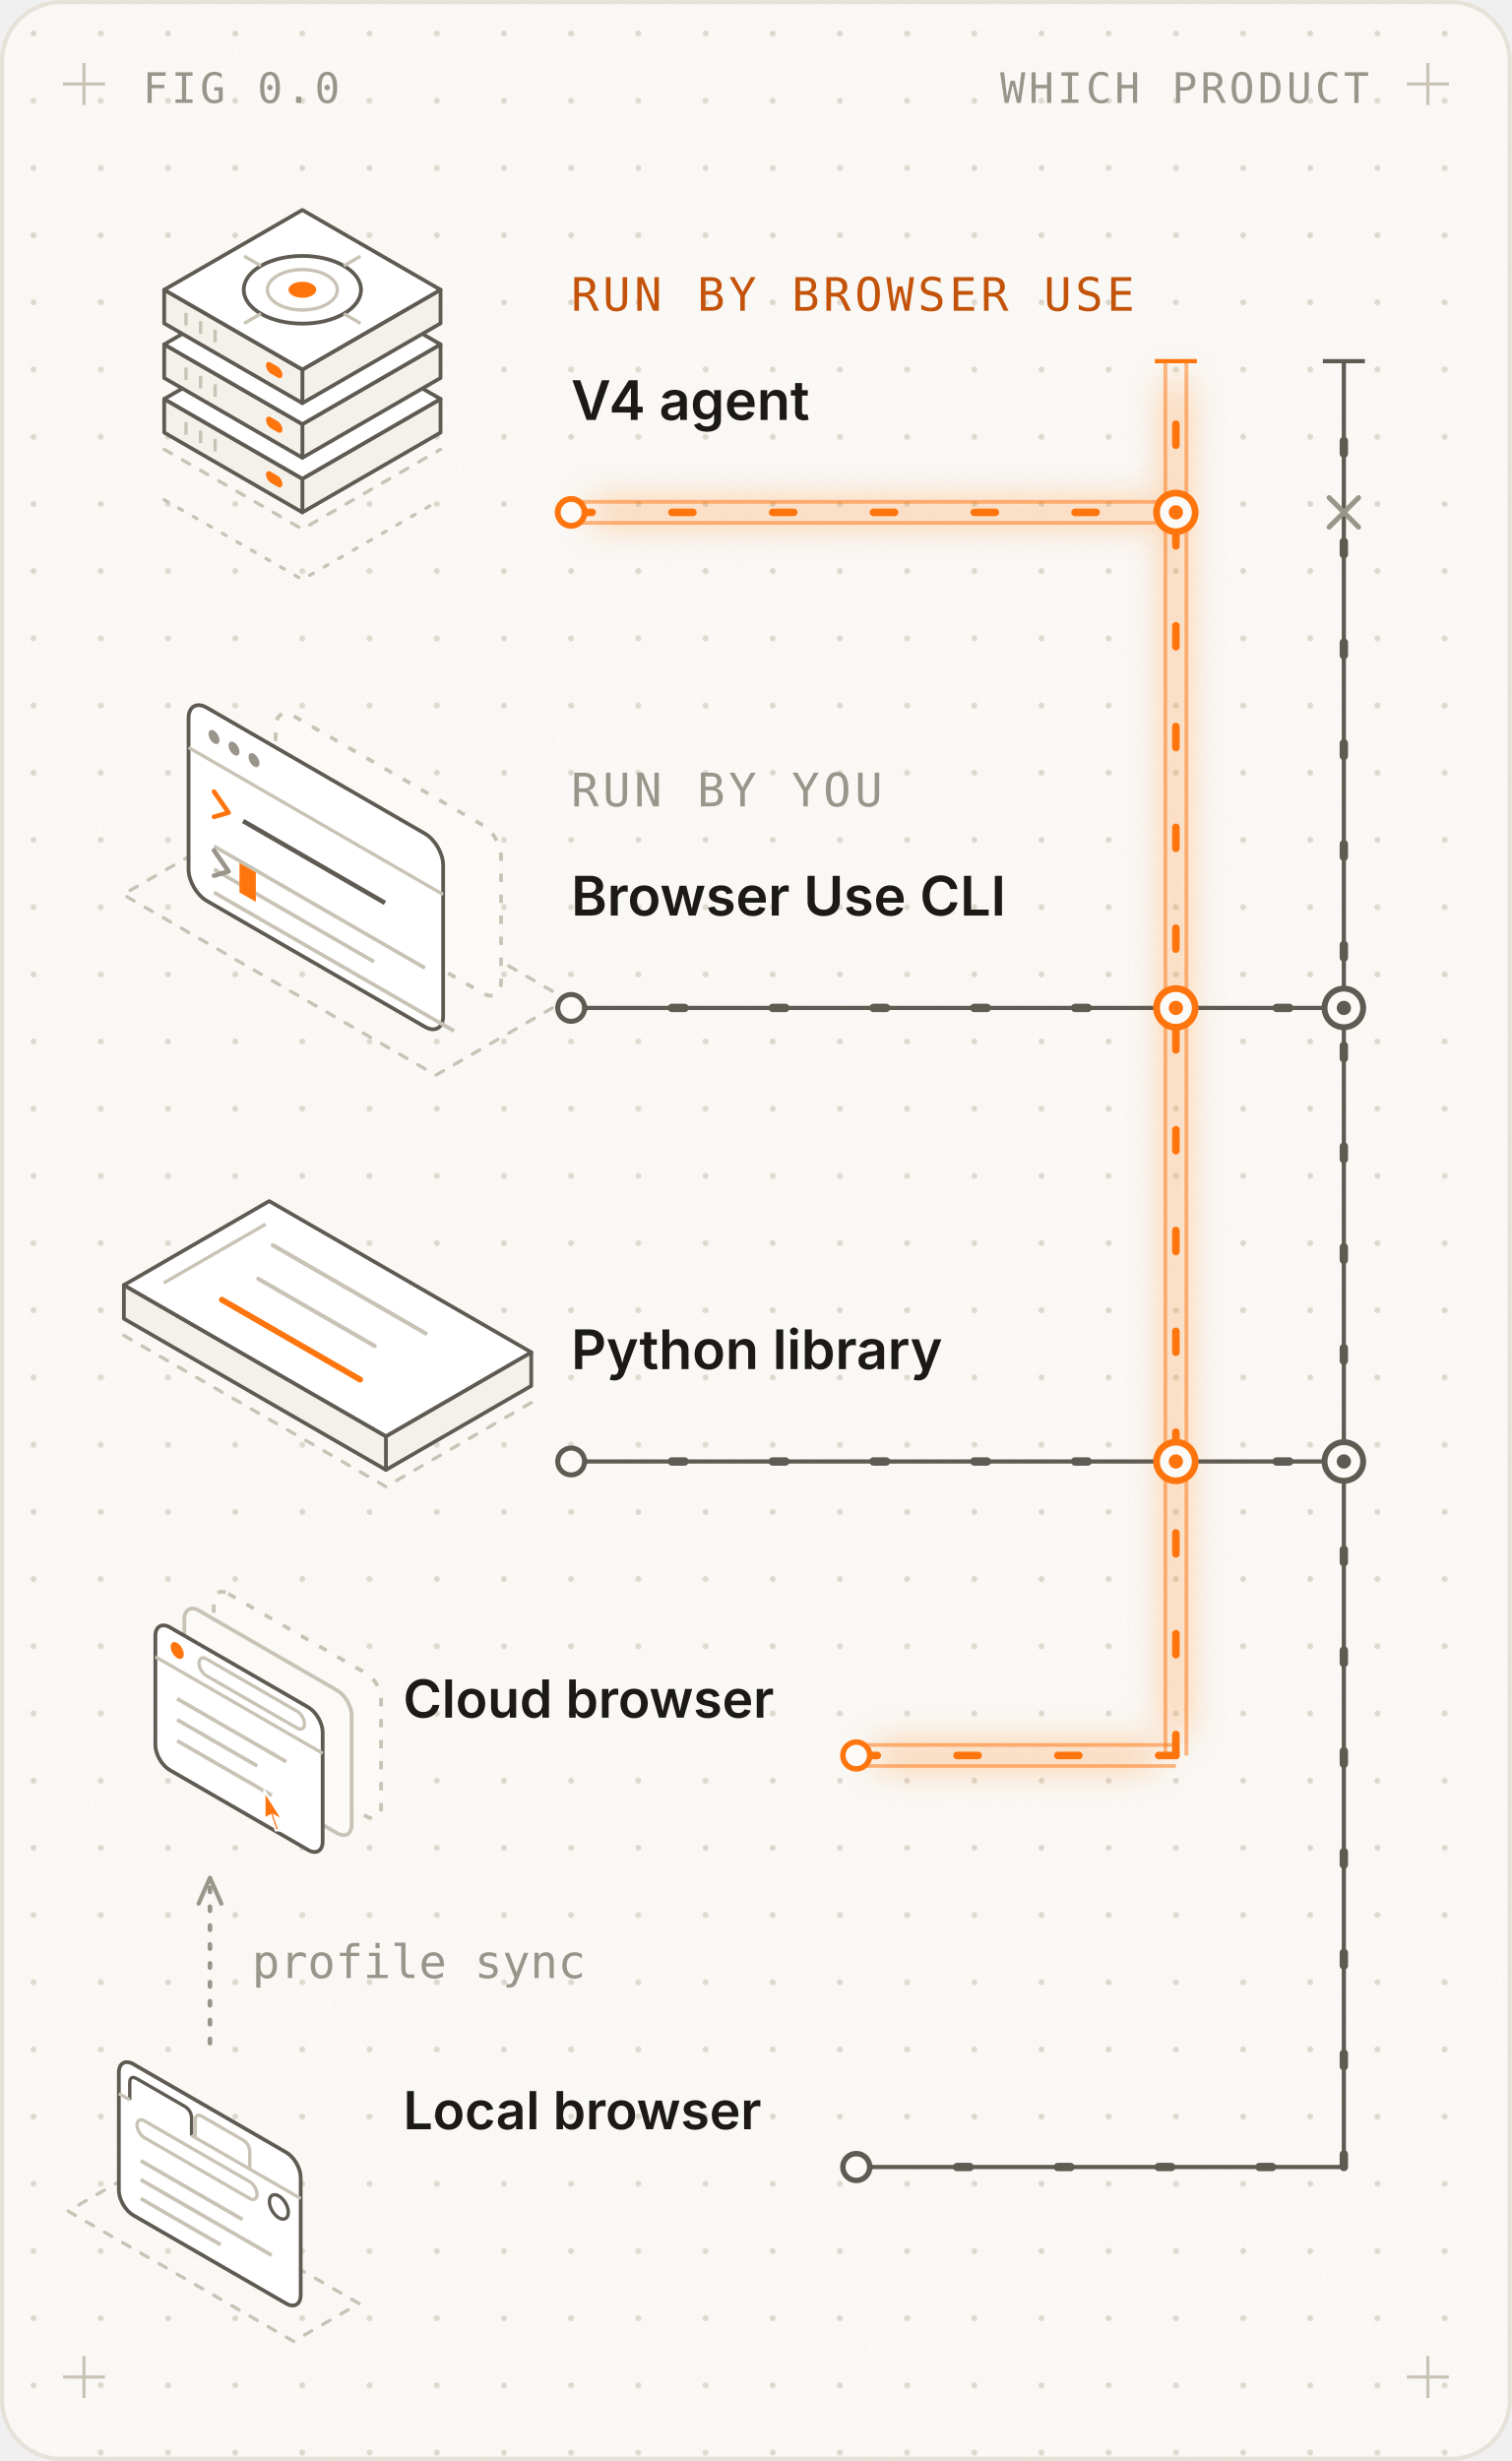
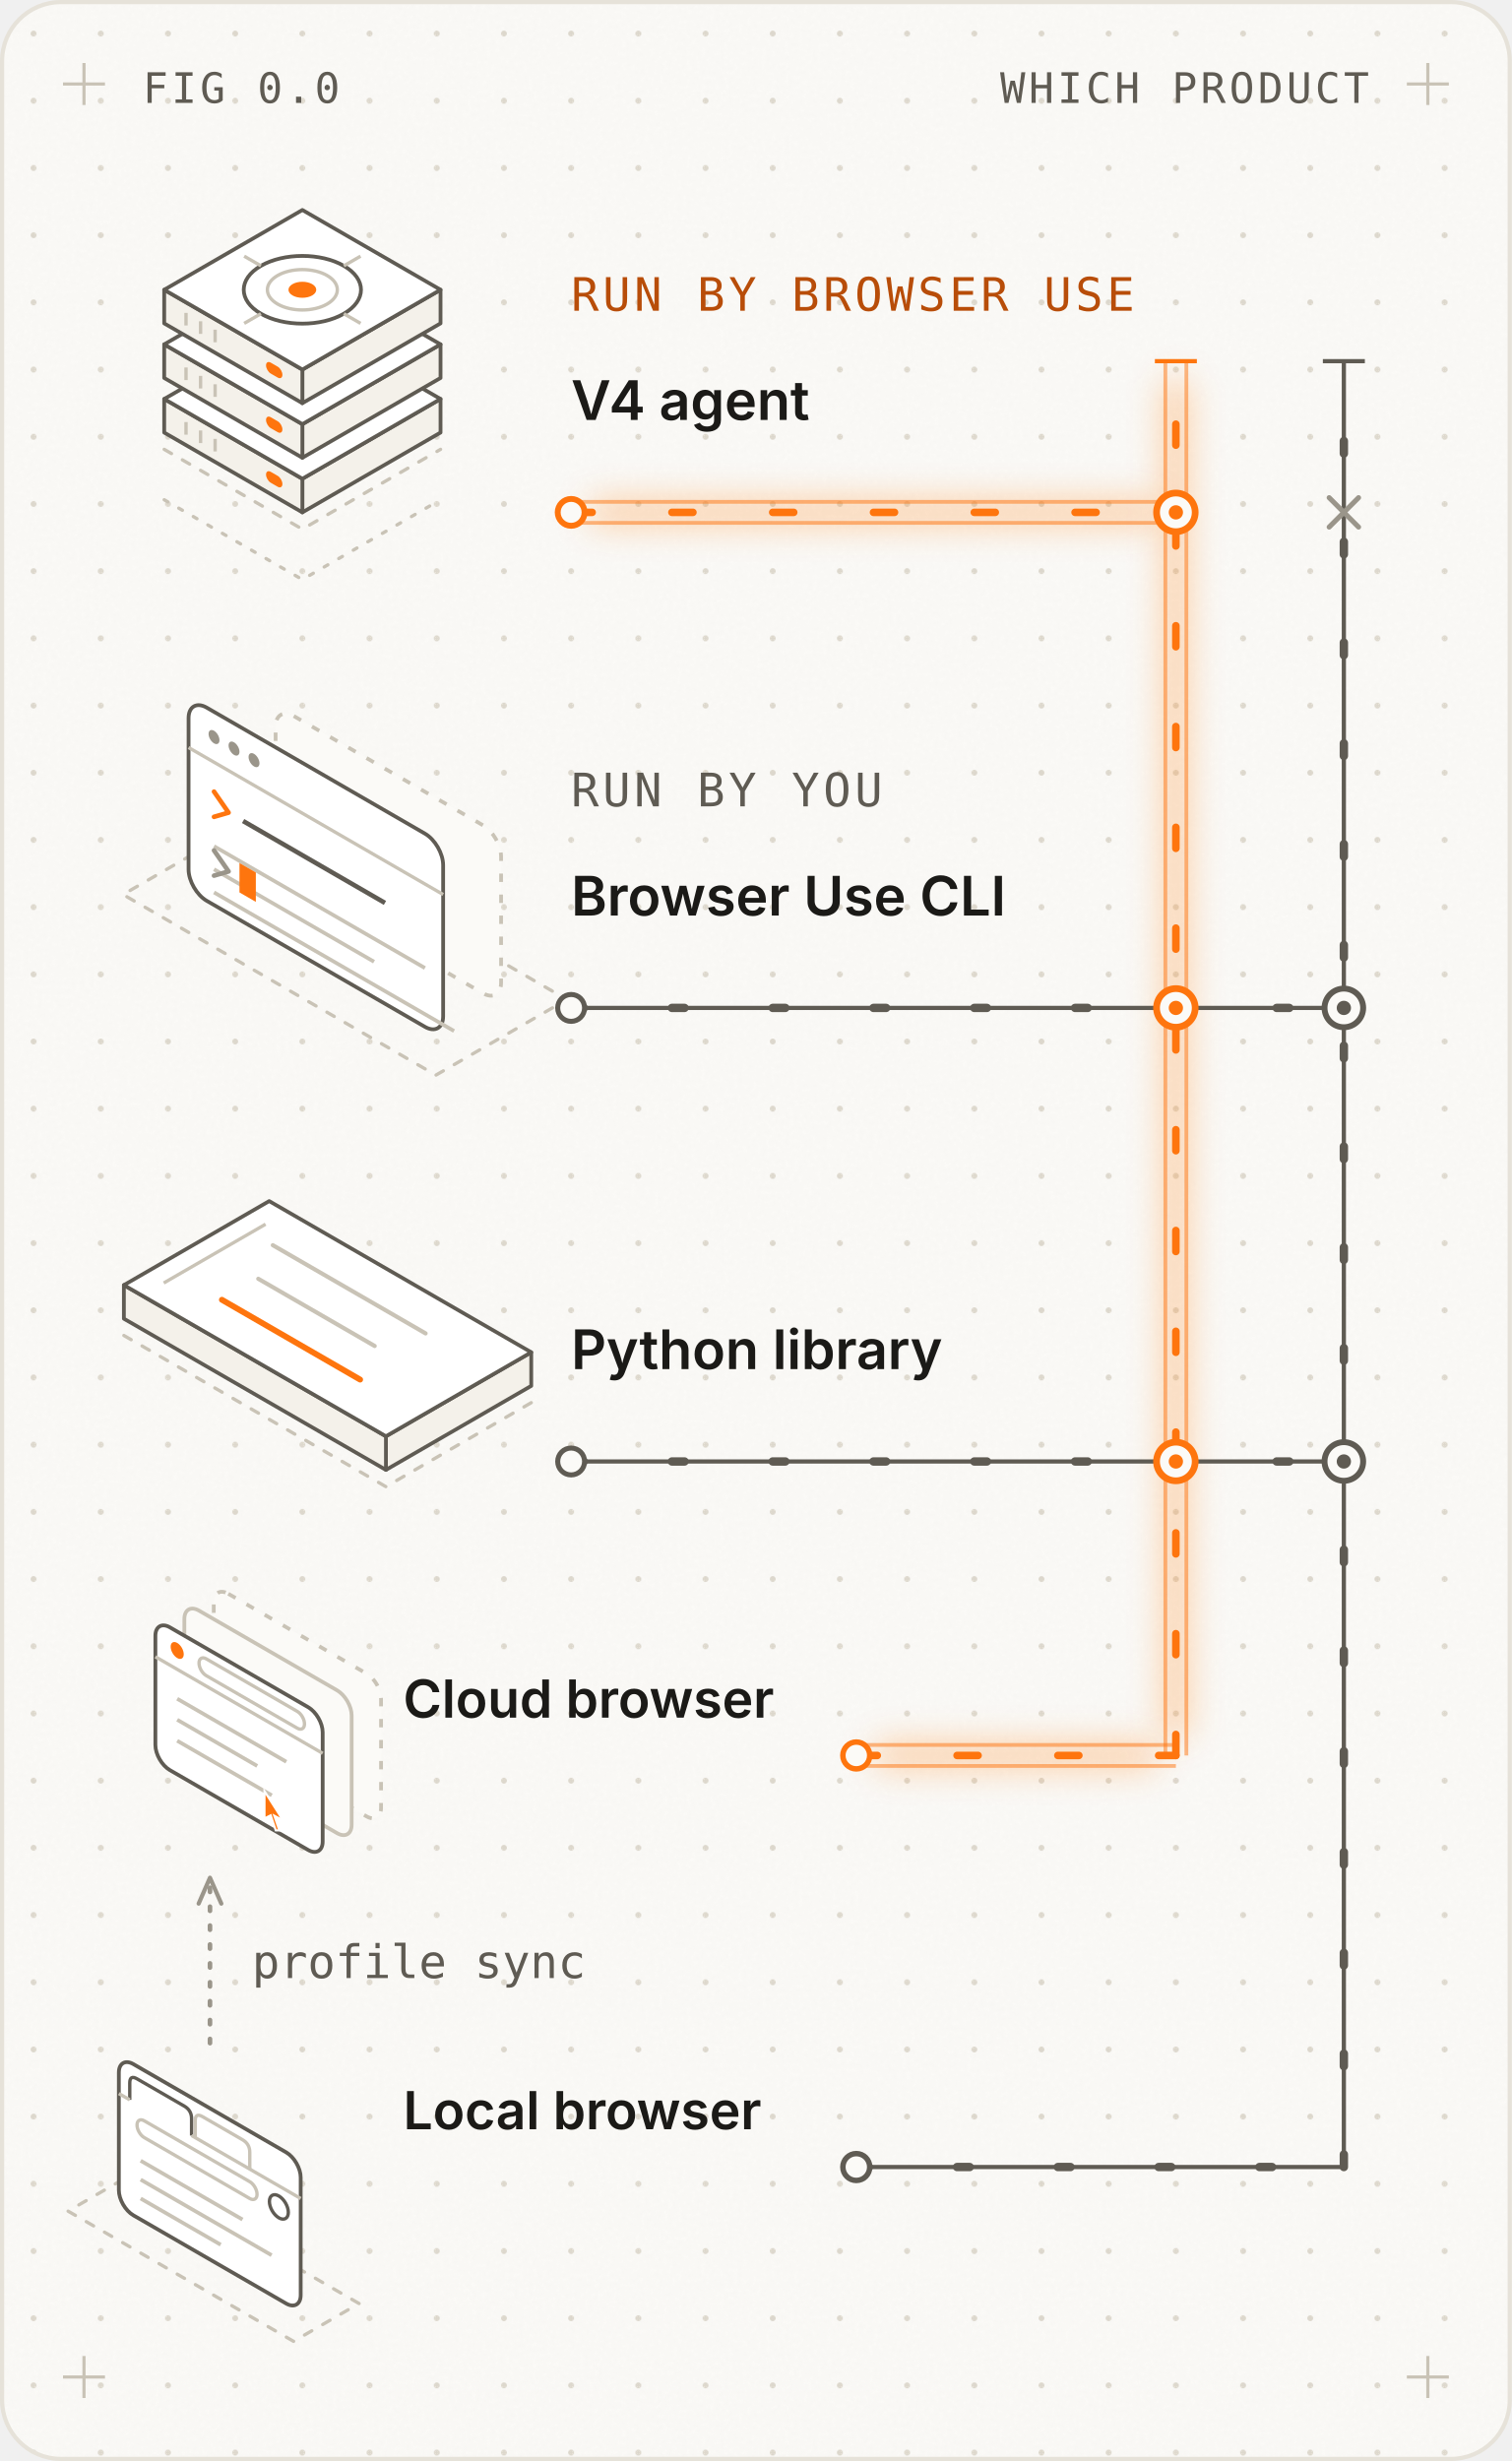
<svg xmlns="http://www.w3.org/2000/svg" viewBox="0 0 360 586" width="360" height="586" role="img" aria-labelledby="t d" fill="none">
  <style>.s{font-family:Geist, Inter, -apple-system, BlinkMacSystemFont, 'Segoe UI', Helvetica, Arial, sans-serif}.m{font-family:'Geist Mono', ui-monospace, SFMono-Regular, Menlo, monospace}text{font-kerning:normal}@keyframes fl{to{stroke-dashoffset:24}}@keyframes fd{to{stroke-dashoffset:-24}}@keyframes sync{to{stroke-dashoffset:-9}}@keyframes led{0%,100%{fill-opacity:1}50%{fill-opacity:.15}}@keyframes blink{0%,49%{fill-opacity:1}50%,100%{fill-opacity:0}}@keyframes cur{0%,100%{transform:translate(0,0)}40%,60%{transform:translate(-14px,-7px)}}@keyframes live{0%,100%{fill-opacity:1}50%{fill-opacity:.25}}@media (prefers-reduced-motion:no-preference){.pkl{animation:fl 1.2s linear infinite}.pkd{animation:fd 1.4s linear infinite}.pks{animation:fd 2.1s linear infinite}.sync{animation:sync 1.6s linear infinite}.led{animation:led 2.4s ease-in-out infinite}.blink{animation:blink 1.1s steps(1) infinite}.cur{animation:cur 6s ease-in-out infinite}.live{animation:live 1.8s ease-in-out infinite}}@keyframes ng0{0%,0.00%{fill-opacity:0}0.50%,17.90%{fill-opacity:1}19.40%,100%{fill-opacity:0}}@media (prefers-reduced-motion:no-preference){.ng0{animation:ng0 12s linear infinite}}@keyframes ng1{0%,19.50%{fill-opacity:0}20.50%,57.90%{fill-opacity:1}59.40%,100%{fill-opacity:0}}@media (prefers-reduced-motion:no-preference){.ng1{animation:ng1 12s linear infinite}}@keyframes ng2{0%,59.50%{fill-opacity:0}60.50%,97.90%{fill-opacity:1}99.40%,100%{fill-opacity:0}}@media (prefers-reduced-motion:no-preference){.ng2{animation:ng2 12s linear infinite}}@keyframes st0{0%,0.00%{transform:translate(0px,0px);fill-opacity:0;stroke-opacity:0}0.60%{fill-opacity:1;stroke-opacity:1}4.46%{transform:translate(144.0px,0.0px)}13.64%{transform:translate(144.0px,296.0px)}16.00%{transform:translate(67.9px,296.0px)}17.00%{fill-opacity:1;stroke-opacity:1}18.50%,100%{transform:translate(67.9px,296.0px);fill-opacity:0;stroke-opacity:0}}@keyframes tr0{0%,0.00%{stroke-dashoffset:516.1;stroke-opacity:0}0.30%{stroke-opacity:1}4.46%{stroke-dashoffset:372.1}13.64%{stroke-dashoffset:76.1}16.00%{stroke-dashoffset:0.0}17.40%{stroke-dashoffset:0;stroke-opacity:1}19.40%,100%{stroke-dashoffset:0;stroke-opacity:0}}@media (prefers-reduced-motion:no-preference){.st0{animation:st0 12s linear infinite}.tr0{animation:tr0 12s linear infinite}}@keyframes st1{0%,20.00%{transform:translate(0px,0px);fill-opacity:0;stroke-opacity:0}20.60%{fill-opacity:1;stroke-opacity:1}25.11%{transform:translate(184.0px,0.0px)}32.78%{transform:translate(184.0px,276.0px)}36.00%{transform:translate(67.9px,276.0px)}37.00%{fill-opacity:1;stroke-opacity:1}38.50%,100%{transform:translate(67.9px,276.0px);fill-opacity:0;stroke-opacity:0}}@keyframes tr1{0%,20.00%{stroke-dashoffset:576.1;stroke-opacity:0}20.30%{stroke-opacity:1}25.11%{stroke-dashoffset:392.1}32.78%{stroke-dashoffset:116.1}36.00%{stroke-dashoffset:0.0}37.40%{stroke-dashoffset:0;stroke-opacity:1}39.40%,100%{stroke-dashoffset:0;stroke-opacity:0}}@media (prefers-reduced-motion:no-preference){.st1{animation:st1 12s linear infinite}.tr1{animation:tr1 12s linear infinite}}@keyframes st2{0%,40.00%{transform:translate(0px,0px);fill-opacity:0;stroke-opacity:0}40.60%{fill-opacity:1;stroke-opacity:1}45.79%{transform:translate(144.0px,0.0px)}52.94%{transform:translate(144.0px,178.0px)}56.00%{transform:translate(67.9px,178.0px)}57.00%{fill-opacity:1;stroke-opacity:1}58.50%,100%{transform:translate(67.9px,178.0px);fill-opacity:0;stroke-opacity:0}}@keyframes tr2{0%,40.00%{stroke-dashoffset:398.1;stroke-opacity:0}40.30%{stroke-opacity:1}45.79%{stroke-dashoffset:254.1}52.94%{stroke-dashoffset:76.1}56.00%{stroke-dashoffset:0.0}57.40%{stroke-dashoffset:0;stroke-opacity:1}59.40%,100%{stroke-dashoffset:0;stroke-opacity:0}}@media (prefers-reduced-motion:no-preference){.st2{animation:st2 12s linear infinite}.tr2{animation:tr2 12s linear infinite}}@keyframes st3{0%,60.00%{transform:translate(0px,0px);fill-opacity:0;stroke-opacity:0}60.60%{fill-opacity:1;stroke-opacity:1}66.29%{transform:translate(184.0px,0.0px)}72.03%{transform:translate(184.0px,168.0px)}76.00%{transform:translate(67.9px,168.0px)}77.00%{fill-opacity:1;stroke-opacity:1}78.50%,100%{transform:translate(67.9px,168.0px);fill-opacity:0;stroke-opacity:0}}@keyframes tr3{0%,60.00%{stroke-dashoffset:468.1;stroke-opacity:0}60.30%{stroke-opacity:1}66.29%{stroke-dashoffset:284.1}72.03%{stroke-dashoffset:116.1}76.00%{stroke-dashoffset:0.0}77.40%{stroke-dashoffset:0;stroke-opacity:1}79.40%,100%{stroke-dashoffset:0;stroke-opacity:0}}@media (prefers-reduced-motion:no-preference){.st3{animation:st3 12s linear infinite}.tr3{animation:tr3 12s linear infinite}}@keyframes st4{0%,80.00%{transform:translate(0px,0px);fill-opacity:0;stroke-opacity:0}80.60%{fill-opacity:1;stroke-opacity:1}87.94%{transform:translate(144.0px,0.0px)}91.80%{transform:translate(144.0px,70.0px)}96.00%{transform:translate(67.9px,70.0px)}97.00%{fill-opacity:1;stroke-opacity:1}98.50%,100%{transform:translate(67.9px,70.0px);fill-opacity:0;stroke-opacity:0}}@keyframes tr4{0%,80.00%{stroke-dashoffset:290.1;stroke-opacity:0}80.30%{stroke-opacity:1}87.94%{stroke-dashoffset:146.1}91.80%{stroke-dashoffset:76.1}96.00%{stroke-dashoffset:0.0}97.40%{stroke-dashoffset:0;stroke-opacity:1}99.40%,100%{stroke-dashoffset:0;stroke-opacity:0}}@media (prefers-reduced-motion:no-preference){.st4{animation:st4 12s linear infinite}.tr4{animation:tr4 12s linear infinite}}</style>
  <defs>
    <pattern id="dots" width="16" height="16" patternUnits="userSpaceOnUse">
      <circle cx="8" cy="8" r="0.7" fill="#DDD8CD" />
    </pattern>
    <filter id="grain" x="0" y="0" width="100%" height="100%">
      <feTurbulence type="fractalNoise" baseFrequency="0.9" numOctaves="2" seed="7" stitchTiles="stitch" />
      <feColorMatrix values="0 0 0 0 0.5  0 0 0 0 0.5  0 0 0 0 0.5  0 0 0 0.05 0" />
    </filter>
    <clipPath id="card">
      <rect x="0.5" y="0.5" width="359" height="585" rx="14" />
    </clipPath>
    <marker id="ah" viewBox="0 0 10 10" refX="8.5" refY="5" markerWidth="7" markerHeight="7" orient="auto-start-reverse">
      <path d="M1 1.5 L9 5 L1 8.5" stroke="#5F5B53" stroke-width="1.3" fill="none" stroke-linejoin="round" stroke-linecap="round" />
    </marker>
    <marker id="ah3" viewBox="0 0 10 10" refX="8.5" refY="5" markerWidth="7" markerHeight="7" orient="auto-start-reverse">
      <path d="M1 1.5 L9 5 L1 8.5" stroke="#9A958A" stroke-width="1.3" fill="none" stroke-linejoin="round" stroke-linecap="round" />
    </marker>
    <filter id="glow" filterUnits="userSpaceOnUse" x="0" y="0" width="360" height="586">
      <feGaussianBlur stdDeviation="4" />
    </filter>
  </defs>
  <rect x="0.5" y="0.5" width="359" height="585" rx="14" fill="#FBFAF7" />
  <g clip-path="url(#card)">
    <rect width="360" height="586" fill="url(#dots)" />
    <rect width="360" height="586" filter="url(#grain)" />
  </g>
  <rect x="0.5" y="0.5" width="359" height="585" rx="14" fill="none" stroke="#E6E2D9" />
  <path d="M15 20h10M20 15v10" stroke="#C9C3B6" stroke-width="0.75" />
  <path d="M335 20h10M340 15v10" stroke="#C9C3B6" stroke-width="0.75" />
  <path d="M15 566h10M20 561v10" stroke="#C9C3B6" stroke-width="0.75" />
  <path d="M335 566h10M340 561v10" stroke="#C9C3B6" stroke-width="0.75" />
-   <text x="34.0" y="24.5" font-size="10" fill="#9A958A" letter-spacing="0.08em" class="m">FIG 0.0</text>
-   <text x="326.0" y="24.5" font-size="10" fill="#9A958A" text-anchor="end" letter-spacing="0.08em" class="m">WHICH PRODUCT</text>
+   <text x="34.0" y="24.5" font-size="10" fill="#5F5B53" letter-spacing="0.08em" class="m">FIG 0.0</text>
+   <text x="326.0" y="24.5" font-size="10" fill="#5F5B53" text-anchor="end" letter-spacing="0.08em" class="m">WHICH PRODUCT</text>
  <rect x="277.0" y="90.0" width="6" height="324.0" rx="3" fill="#FE750E" fill-opacity="0.35" filter="url(#glow)" />
  <line x1="277.5" y1="418.0" x2="277.5" y2="86.0" stroke="#FE750E" stroke-width="0.9" stroke-opacity=".5" />
  <line x1="282.5" y1="418.0" x2="282.5" y2="86.0" stroke="#FE750E" stroke-width="0.9" stroke-opacity=".5" />
  <line class="pkl" x1="280.0" y1="418.0" x2="280.0" y2="86.0" stroke="#FE750E" stroke-width="1.8" stroke-linecap="round" stroke-dasharray="5 19" />
  <rect x="207.9" y="415.0" width="68.1" height="6" rx="3" fill="#FE750E" fill-opacity="0.35" filter="url(#glow)" />
  <line x1="203.9" y1="415.5" x2="280.0" y2="415.5" stroke="#FE750E" stroke-width="0.9" stroke-opacity=".5" />
  <line x1="203.9" y1="420.5" x2="280.0" y2="420.5" stroke="#FE750E" stroke-width="0.9" stroke-opacity=".5" />
  <line class="pkl" x1="203.9" y1="418.0" x2="280.0" y2="418.0" stroke="#FE750E" stroke-width="1.8" stroke-linecap="round" stroke-dasharray="5 19" />
  <line x1="320.0" y1="516.0" x2="320.0" y2="86.0" stroke="#5F5B53" stroke-width="1.0" />
  <line class="pkl" x1="320.0" y1="516.0" x2="320.0" y2="86.0" stroke="#5F5B53" stroke-width="2" stroke-linecap="round" stroke-dasharray="3 21" />
  <line x1="203.9" y1="516.0" x2="320.0" y2="516.0" stroke="#5F5B53" stroke-width="1.0" />
  <line class="pkl" x1="203.9" y1="516.0" x2="320.0" y2="516.0" stroke="#5F5B53" stroke-width="2" stroke-linecap="round" stroke-dasharray="3 21" />
  <circle cx="203.9" cy="418" r="3.2" fill="#FBFAF7" stroke="#FE750E" stroke-width="1.3" />
  <circle cx="203.9" cy="516" r="3.2" fill="#FBFAF7" stroke="#5F5B53" stroke-width="1.3" />
  <path d="M275 86h10" stroke="#FE750E" stroke-width="1" />
  <path d="M315 86h10" stroke="#5F5B53" stroke-width="1" />
-   <text x="136.0" y="74.0" font-size="11" fill="#C4530A" letter-spacing="0.08em" class="m">RUN BY BROWSER USE</text>
+   <text x="136.0" y="74.0" font-size="11" fill="#B84D09" letter-spacing="0.08em" class="m">RUN BY BROWSER USE</text>
  <polyline points="39.1,107.0 72.0,126.0 104.9,107.0" stroke="#C9C3B6" stroke-width="0.8" stroke-dasharray="2 3" stroke-linejoin="round" stroke-linecap="round" />
  <polyline points="39.1,119.0 72.0,138.0 104.9,119.0" stroke="#C9C3B6" stroke-width="0.8" stroke-dasharray="1 3" stroke-linejoin="round" stroke-linecap="round" />
  <polygon points="104.9,95.0 72.0,114.0 72.0,122.0 104.9,103.0" fill="#F4F1EA" stroke="#5F5B53" stroke-width="0.9" stroke-linejoin="round" stroke-linecap="round" />
  <polygon points="39.1,95.0 72.0,114.0 72.0,122.0 39.1,103.0" fill="#F4F1EA" stroke="#5F5B53" stroke-width="0.9" stroke-linejoin="round" stroke-linecap="round" />
  <polygon points="72.0,76.0 104.9,95.0 72.0,114.0 39.1,95.0" fill="#FFFFFF" stroke="#5F5B53" stroke-width="0.9" stroke-linejoin="round" stroke-linecap="round" />
  <g transform="matrix(0.866,0.5,0,1,39.1,103.0)">
    <line x1="6" y1="-5.5" x2="6" y2="-2.5" stroke="#C9C3B6" stroke-width="0.8" vector-effect="non-scaling-stroke" />
    <line x1="10" y1="-5.5" x2="10" y2="-2.5" stroke="#C9C3B6" stroke-width="0.8" vector-effect="non-scaling-stroke" />
    <line x1="14" y1="-5.5" x2="14" y2="-2.5" stroke="#C9C3B6" stroke-width="0.8" vector-effect="non-scaling-stroke" />
    <rect class="led" style="animation-delay:0.0s" x="28" y="-5.3" width="4.5" height="2.6" rx="1.3" fill="#FE750E" />
  </g>
  <polygon points="104.9,82.0 72.0,101.0 72.0,109.0 104.9,90.0" fill="#F4F1EA" stroke="#5F5B53" stroke-width="0.9" stroke-linejoin="round" stroke-linecap="round" />
  <polygon points="39.1,82.0 72.0,101.0 72.0,109.0 39.1,90.0" fill="#F4F1EA" stroke="#5F5B53" stroke-width="0.9" stroke-linejoin="round" stroke-linecap="round" />
  <polygon points="72.0,63.0 104.9,82.0 72.0,101.0 39.1,82.0" fill="#FFFFFF" stroke="#5F5B53" stroke-width="0.9" stroke-linejoin="round" stroke-linecap="round" />
  <g transform="matrix(0.866,0.5,0,1,39.1,90.0)">
    <line x1="6" y1="-5.5" x2="6" y2="-2.5" stroke="#C9C3B6" stroke-width="0.8" vector-effect="non-scaling-stroke" />
    <line x1="10" y1="-5.5" x2="10" y2="-2.5" stroke="#C9C3B6" stroke-width="0.8" vector-effect="non-scaling-stroke" />
    <line x1="14" y1="-5.5" x2="14" y2="-2.5" stroke="#C9C3B6" stroke-width="0.8" vector-effect="non-scaling-stroke" />
    <rect class="led" style="animation-delay:-0.8s" x="28" y="-5.3" width="4.5" height="2.6" rx="1.3" fill="#FE750E" />
  </g>
  <polygon points="104.9,69.0 72.0,88.0 72.0,96.0 104.9,77.0" fill="#F4F1EA" stroke="#5F5B53" stroke-width="0.9" stroke-linejoin="round" stroke-linecap="round" />
  <polygon points="39.1,69.0 72.0,88.0 72.0,96.0 39.1,77.0" fill="#F4F1EA" stroke="#5F5B53" stroke-width="0.9" stroke-linejoin="round" stroke-linecap="round" />
  <polygon points="72.0,50.0 104.9,69.0 72.0,88.0 39.1,69.0" fill="#FFFFFF" stroke="#5F5B53" stroke-width="0.9" stroke-linejoin="round" stroke-linecap="round" />
  <g transform="matrix(0.866,0.5,0,1,39.1,77.0)">
    <line x1="6" y1="-5.5" x2="6" y2="-2.5" stroke="#C9C3B6" stroke-width="0.8" vector-effect="non-scaling-stroke" />
    <line x1="10" y1="-5.5" x2="10" y2="-2.5" stroke="#C9C3B6" stroke-width="0.8" vector-effect="non-scaling-stroke" />
    <line x1="14" y1="-5.5" x2="14" y2="-2.5" stroke="#C9C3B6" stroke-width="0.8" vector-effect="non-scaling-stroke" />
    <rect class="led" style="animation-delay:-1.6s" x="28" y="-5.3" width="4.5" height="2.6" rx="1.3" fill="#FE750E" />
  </g>
  <g transform="matrix(0.866,0.5,-0.866,0.5,72.0,50.0)">
    <circle cx="19.0" cy="19.0" r="11.4" stroke="#5F5B53" stroke-width="0.9" vector-effect="non-scaling-stroke" />
    <circle cx="19.0" cy="19.0" r="6.8" stroke="#C9C3B6" stroke-width="0.8" vector-effect="non-scaling-stroke" />
    <circle cx="19.0" cy="19.0" r="2.7" fill="#FE750E" />
    <line x1="30.4" y1="19.0" x2="35.0" y2="19.0" stroke="#C9C3B6" stroke-width="0.8" vector-effect="non-scaling-stroke" />
    <line x1="19.0" y1="30.4" x2="19.0" y2="35.0" stroke="#C9C3B6" stroke-width="0.8" vector-effect="non-scaling-stroke" />
    <line x1="7.6" y1="19.0" x2="3.0" y2="19.0" stroke="#C9C3B6" stroke-width="0.8" vector-effect="non-scaling-stroke" />
    <line x1="19.0" y1="7.6" x2="19.0" y2="3.0" stroke="#C9C3B6" stroke-width="0.8" vector-effect="non-scaling-stroke" />
  </g>
  <rect class="ng0" x="126.0" y="83.5" width="81.1" height="24" rx="12" fill="#FFE6D2" fill-opacity="0" />
  <text x="136.0" y="100.0" font-size="13" fill="#1B1A17" font-weight="600" class="s">V4 agent</text>
  <rect x="140.0" y="119.0" width="136.0" height="6" rx="3" fill="#FE750E" fill-opacity="0.35" filter="url(#glow)" />
  <line x1="136.0" y1="119.5" x2="280.0" y2="119.5" stroke="#FE750E" stroke-width="0.9" stroke-opacity=".5" />
  <line x1="136.0" y1="124.5" x2="280.0" y2="124.5" stroke="#FE750E" stroke-width="0.9" stroke-opacity=".5" />
  <line class="pkl" x1="136.0" y1="122.0" x2="280.0" y2="122.0" stroke="#FE750E" stroke-width="1.8" stroke-linecap="round" stroke-dasharray="5 19" />
  <circle cx="136" cy="122" r="3.2" fill="#FBFAF7" stroke="#FE750E" stroke-width="1.4" />
  <circle cx="280.0" cy="122.0" r="4.6" fill="#FBFAF7" stroke="#FE750E" stroke-width="1.6" />
  <circle cx="280.0" cy="122.0" r="1.7" fill="#FE750E" />
  <path d="M316.5 118.5l7 7M323.5 118.5l-7 7" stroke="#9A958A" stroke-width="1.2" stroke-linecap="round" />
-   <text x="136.0" y="192.0" font-size="11" fill="#9A958A" letter-spacing="0.08em" class="m">RUN BY YOU</text>
+   <text x="136.0" y="192.0" font-size="11" fill="#5F5B53" letter-spacing="0.08em" class="m">RUN BY YOU</text>
  <polygon points="60.5,195.0 135.0,238.0 103.8,256.0 29.3,213.0" stroke="#C9C3B6" stroke-width="0.8" stroke-dasharray="2 3" stroke-linejoin="round" stroke-linecap="round" />
  <g transform="matrix(0.866,0.5,0,1,58.7,204.0)">
    <rect x="8" y="-40" width="62" height="40" rx="5" fill="#FBFAF7" stroke="#C9C3B6" stroke-width="0.9" stroke-dasharray="2 3" vector-effect="non-scaling-stroke" />
  </g>
  <g transform="matrix(0.866,0.5,0,1,44.9,212.0)">
    <rect x="0" y="-46" width="70" height="46" rx="5" fill="#FFFFFF" stroke="#5F5B53" stroke-width="0.9" vector-effect="non-scaling-stroke" />
    <line x1="0" y1="-34" x2="70" y2="-34" stroke="#C9C3B6" stroke-width="0.8" vector-effect="non-scaling-stroke" />
    <circle cx="7.0" cy="-40" r="1.5" fill="#9A958A" />
    <circle cx="12.5" cy="-40" r="1.5" fill="#9A958A" />
    <circle cx="18.0" cy="-40" r="1.5" fill="#9A958A" />
    <path d="M7 -27 l4 3 l-4 3" stroke="#FE750E" stroke-width="1.1" stroke-linejoin="round" stroke-linecap="round" vector-effect="non-scaling-stroke" />
    <line x1="15" y1="-24" x2="54" y2="-24" stroke="#5F5B53" stroke-width="1.1" vector-effect="non-scaling-stroke" />
    <line x1="7" y1="-14.0" x2="65" y2="-14.0" stroke="#C9C3B6" stroke-width="0.9" vector-effect="non-scaling-stroke" />
    <line x1="7" y1="-8.5" x2="51" y2="-8.5" stroke="#C9C3B6" stroke-width="0.9" vector-effect="non-scaling-stroke" />
    <line x1="7" y1="-3.0" x2="73" y2="-3.0" stroke="#C9C3B6" stroke-width="0.9" vector-effect="non-scaling-stroke" />
    <path d="M7 -13 l4 3 l-4 3" stroke="#9A958A" stroke-width="1.1" stroke-linejoin="round" stroke-linecap="round" vector-effect="non-scaling-stroke" />
    <rect class="blink" x="14" y="-13.5" width="4.5" height="7" fill="#FE750E" />
  </g>
  <rect class="ng1" x="126.0" y="201.5" width="138.4" height="24" rx="12" fill="#FFE6D2" fill-opacity="0" />
  <text x="136.0" y="218.0" font-size="13" fill="#1B1A17" font-weight="600" class="s">Browser Use CLI</text>
  <line x1="136.0" y1="240.0" x2="320.0" y2="240.0" stroke="#5F5B53" stroke-width="1.0" />
  <line class="pkl" x1="136.0" y1="240.0" x2="320.0" y2="240.0" stroke="#5F5B53" stroke-width="2" stroke-linecap="round" stroke-dasharray="3 21" />
  <circle cx="136" cy="240" r="3.2" fill="#FBFAF7" stroke="#5F5B53" stroke-width="1.2" />
  <circle cx="280.0" cy="240.0" r="4.6" fill="#FBFAF7" stroke="#FE750E" stroke-width="1.6" />
  <circle cx="280.0" cy="240.0" r="1.7" fill="#FE750E" />
  <circle cx="320.0" cy="240.0" r="4.6" fill="#FBFAF7" stroke="#5F5B53" stroke-width="1.4" />
  <circle cx="320.0" cy="240.0" r="1.7" fill="#5F5B53" />
  <polyline points="29.5,318.0 91.9,354.0 126.5,334.0" stroke="#C9C3B6" stroke-width="0.8" stroke-dasharray="2 3" stroke-linejoin="round" stroke-linecap="round" />
  <polygon points="126.5,322.0 91.9,342.0 91.9,350.0 126.5,330.0" fill="#F4F1EA" stroke="#5F5B53" stroke-width="0.9" stroke-linejoin="round" stroke-linecap="round" />
  <polygon points="29.5,306.0 91.9,342.0 91.9,350.0 29.5,314.0" fill="#F4F1EA" stroke="#5F5B53" stroke-width="0.9" stroke-linejoin="round" stroke-linecap="round" />
  <polygon points="64.1,286.0 126.5,322.0 91.9,342.0 29.5,306.0" fill="#FFFFFF" stroke="#5F5B53" stroke-width="0.9" stroke-linejoin="round" stroke-linecap="round" />
  <g transform="matrix(0.866,0.5,-0.866,0.5,64.1,286.0)">
    <line x1="11" y1="10.0" x2="53" y2="10.0" stroke="#C9C3B6" stroke-width="1.0" stroke-linecap="round" vector-effect="non-scaling-stroke" />
    <line x1="17" y1="20.0" x2="49" y2="20.0" stroke="#C9C3B6" stroke-width="1.0" stroke-linecap="round" vector-effect="non-scaling-stroke" />
    <line x1="17" y1="30.0" x2="55" y2="30.0" stroke="#FE750E" stroke-width="1.4" stroke-linecap="round" vector-effect="non-scaling-stroke" />
    <line x1="5" y1="6" x2="5" y2="34" stroke="#C9C3B6" stroke-width="0.8" vector-effect="non-scaling-stroke" />
  </g>
  <rect class="ng2" x="126.0" y="309.5" width="117.5" height="24" rx="12" fill="#FFE6D2" fill-opacity="0" />
  <text x="136.0" y="326.0" font-size="13" fill="#1B1A17" font-weight="600" class="s">Python library</text>
  <line x1="136.0" y1="348.0" x2="320.0" y2="348.0" stroke="#5F5B53" stroke-width="1.0" />
  <line class="pkl" x1="136.0" y1="348.0" x2="320.0" y2="348.0" stroke="#5F5B53" stroke-width="2" stroke-linecap="round" stroke-dasharray="3 21" />
  <circle cx="136" cy="348" r="3.2" fill="#FBFAF7" stroke="#5F5B53" stroke-width="1.2" />
  <circle cx="280.0" cy="348.0" r="4.6" fill="#FBFAF7" stroke="#FE750E" stroke-width="1.6" />
  <circle cx="280.0" cy="348.0" r="1.7" fill="#FE750E" />
  <circle cx="320.0" cy="348.0" r="4.6" fill="#FBFAF7" stroke="#5F5B53" stroke-width="1.4" />
  <circle cx="320.0" cy="348.0" r="1.7" fill="#5F5B53" />
  <g transform="matrix(0.866,0.5,0,1,50.9,411.5)">
    <rect x="0" y="-34" width="46" height="34" rx="4" fill="#FBFAF7" stroke="#C9C3B6" stroke-width="0.9" stroke-dasharray="2 3" vector-effect="non-scaling-stroke" />
  </g>
  <g transform="matrix(0.866,0.5,0,1,43.9,415.5)">
    <rect x="0" y="-34" width="46" height="34" rx="4" fill="#FBFAF7" stroke="#C9C3B6" stroke-width="0.9" vector-effect="non-scaling-stroke" />
  </g>
  <g transform="matrix(0.866,0.5,0,1,37.0,419.5)">
    <rect x="0" y="-34" width="46" height="34" rx="4" fill="#FFFFFF" stroke="#5F5B53" stroke-width="0.9" vector-effect="non-scaling-stroke" />
    <line x1="0" y1="-25" x2="46" y2="-25" stroke="#C9C3B6" stroke-width="0.8" vector-effect="non-scaling-stroke" />
    <circle class="live" cx="6" cy="-29.5" r="1.8" fill="#FE750E" />
    <rect x="12" y="-31.5" width="29" height="4" rx="2" stroke="#C9C3B6" stroke-width="0.8" vector-effect="non-scaling-stroke" />
    <line x1="6" y1="-18" x2="36" y2="-18" stroke="#C9C3B6" stroke-width="0.9" vector-effect="non-scaling-stroke" />
    <line x1="6" y1="-13" x2="28" y2="-13" stroke="#C9C3B6" stroke-width="0.9" vector-effect="non-scaling-stroke" />
    <line x1="6" y1="-8" x2="32" y2="-8" stroke="#C9C3B6" stroke-width="0.9" vector-effect="non-scaling-stroke" />
    <path class="cur" d="M30 -8 l0 6.5 l1.7 -1.6 l1.4 2.9 l1 -.5 l-1.4 -2.8 l2.4 -.1z" fill="#FE750E" stroke="#FFFFFF" stroke-width="0.5" vector-effect="non-scaling-stroke" />
  </g>
  <polygon points="31.8,517.5 85.5,548.5 69.9,557.5 16.2,526.5" stroke="#C9C3B6" stroke-width="0.8" stroke-dasharray="2 3" stroke-linejoin="round" stroke-linecap="round" />
  <g transform="matrix(0.866,0.5,0,1,28.3,525.5)">
    <rect x="0" y="-36" width="50" height="36" rx="4" fill="#FFFFFF" stroke="#5F5B53" stroke-width="0.9" vector-effect="non-scaling-stroke" />
    <path d="M3 -27 v-4 q0 -2 2 -2 h13 q2 0 2 2 v4" stroke="#5F5B53" stroke-width="0.8" vector-effect="non-scaling-stroke" />
    <path d="M21 -27 v-4 q0 -2 2 -2 h11 q2 0 2 2 v4" stroke="#C9C3B6" stroke-width="0.8" vector-effect="non-scaling-stroke" />
    <line x1="0" y1="-27" x2="3" y2="-27" stroke="#C9C3B6" stroke-width="0.8" vector-effect="non-scaling-stroke" />
    <line x1="20" y1="-27" x2="50" y2="-27" stroke="#C9C3B6" stroke-width="0.8" vector-effect="non-scaling-stroke" />
    <circle cx="44" cy="-22" r="2.6" stroke="#5F5B53" stroke-width="0.8" vector-effect="non-scaling-stroke" />
    <rect x="5" y="-24" width="33" height="4" rx="2" stroke="#C9C3B6" stroke-width="0.8" vector-effect="non-scaling-stroke" />
    <line x1="6" y1="-14.0" x2="34" y2="-14.0" stroke="#C9C3B6" stroke-width="0.9" vector-effect="non-scaling-stroke" />
    <line x1="6" y1="-9.5" x2="42" y2="-9.5" stroke="#C9C3B6" stroke-width="0.9" vector-effect="non-scaling-stroke" />
    <line x1="6" y1="-5.0" x2="28" y2="-5.0" stroke="#C9C3B6" stroke-width="0.9" vector-effect="non-scaling-stroke" />
  </g>
  <text x="96.0" y="409.0" font-size="12.5" fill="#1B1A17" font-weight="600" class="s">Cloud browser</text>
  <text x="96.0" y="507.0" font-size="12.5" fill="#1B1A17" font-weight="600" class="s">Local browser</text>
  <line class="sync" x1="50.0" y1="486.5" x2="50.0" y2="447.5" stroke="#9A958A" stroke-width="1.1" stroke-dasharray="1 3.5" stroke-linecap="round" marker-end="url(#ah3)" />
-   <text x="60.0" y="471.0" font-size="11" fill="#9A958A" class="m">profile sync</text>
+   <text x="60.0" y="471.0" font-size="11" fill="#5F5B53" class="m">profile sync</text>
  <polyline class="tr0" points="136.0,122.0 280.0,122.0 280.0,418.0 203.9,418.0" stroke="#FE750E" stroke-width="2.4" stroke-linejoin="round" stroke-dasharray="516.1 526.1" stroke-dashoffset="516.1" stroke-opacity="0" />
  <circle class="st0" cx="136.0" cy="122.0" r="4.2" fill="#FE750E" stroke="#FBFAF7" stroke-width="1.6" fill-opacity="0" stroke-opacity="0" />
  <polyline class="tr1" points="136.0,240.0 320.0,240.0 320.0,516.0 203.9,516.0" stroke="#1B1A17" stroke-width="1.8" stroke-linejoin="round" stroke-dasharray="576.1 586.1" stroke-dashoffset="576.1" stroke-opacity="0" />
  <circle class="st1" cx="136.0" cy="240.0" r="4.2" fill="#1B1A17" stroke="#FBFAF7" stroke-width="1.6" fill-opacity="0" stroke-opacity="0" />
  <polyline class="tr2" points="136.0,240.0 280.0,240.0 280.0,418.0 203.9,418.0" stroke="#FE750E" stroke-width="2.4" stroke-linejoin="round" stroke-dasharray="398.1 408.1" stroke-dashoffset="398.1" stroke-opacity="0" />
  <circle class="st2" cx="136.0" cy="240.0" r="4.2" fill="#FE750E" stroke="#FBFAF7" stroke-width="1.6" fill-opacity="0" stroke-opacity="0" />
  <polyline class="tr3" points="136.0,348.0 320.0,348.0 320.0,516.0 203.9,516.0" stroke="#1B1A17" stroke-width="1.8" stroke-linejoin="round" stroke-dasharray="468.1 478.1" stroke-dashoffset="468.1" stroke-opacity="0" />
  <circle class="st3" cx="136.0" cy="348.0" r="4.2" fill="#1B1A17" stroke="#FBFAF7" stroke-width="1.6" fill-opacity="0" stroke-opacity="0" />
  <polyline class="tr4" points="136.0,348.0 280.0,348.0 280.0,418.0 203.9,418.0" stroke="#FE750E" stroke-width="2.4" stroke-linejoin="round" stroke-dasharray="290.1 300.1" stroke-dashoffset="290.1" stroke-opacity="0" />
  <circle class="st4" cx="136.0" cy="348.0" r="4.2" fill="#FE750E" stroke="#FBFAF7" stroke-width="1.6" fill-opacity="0" stroke-opacity="0" />
</svg>
